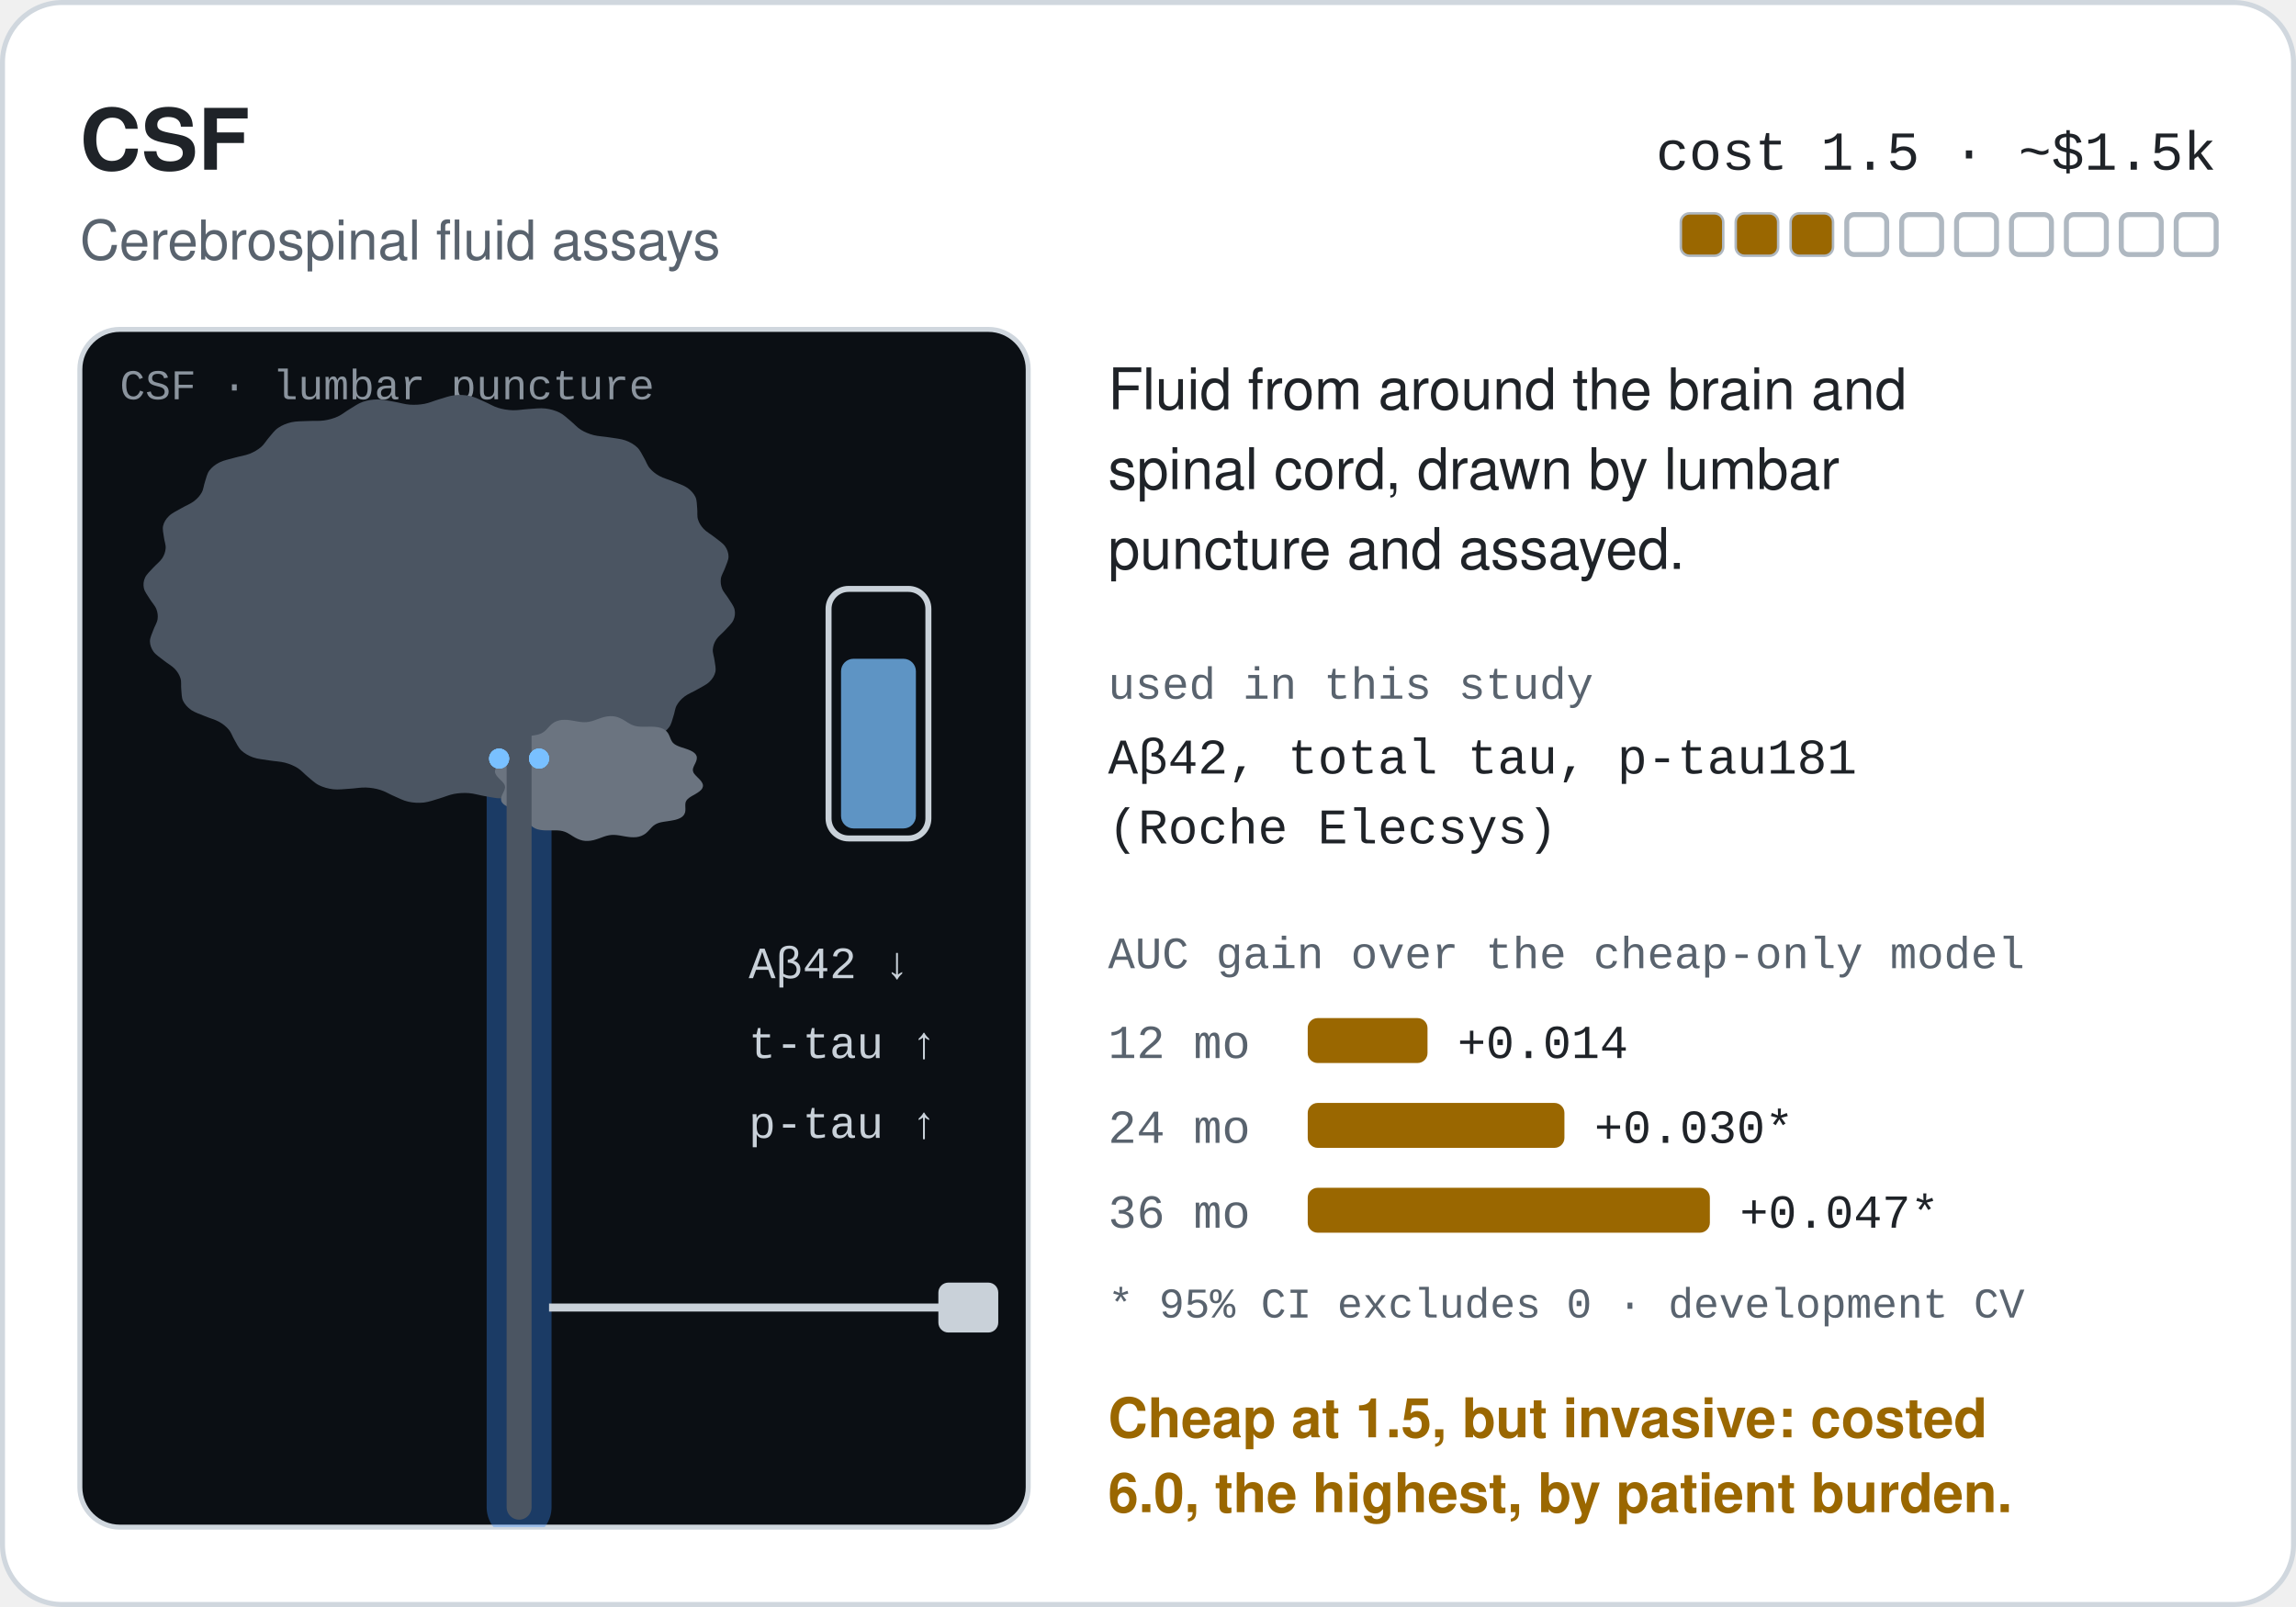
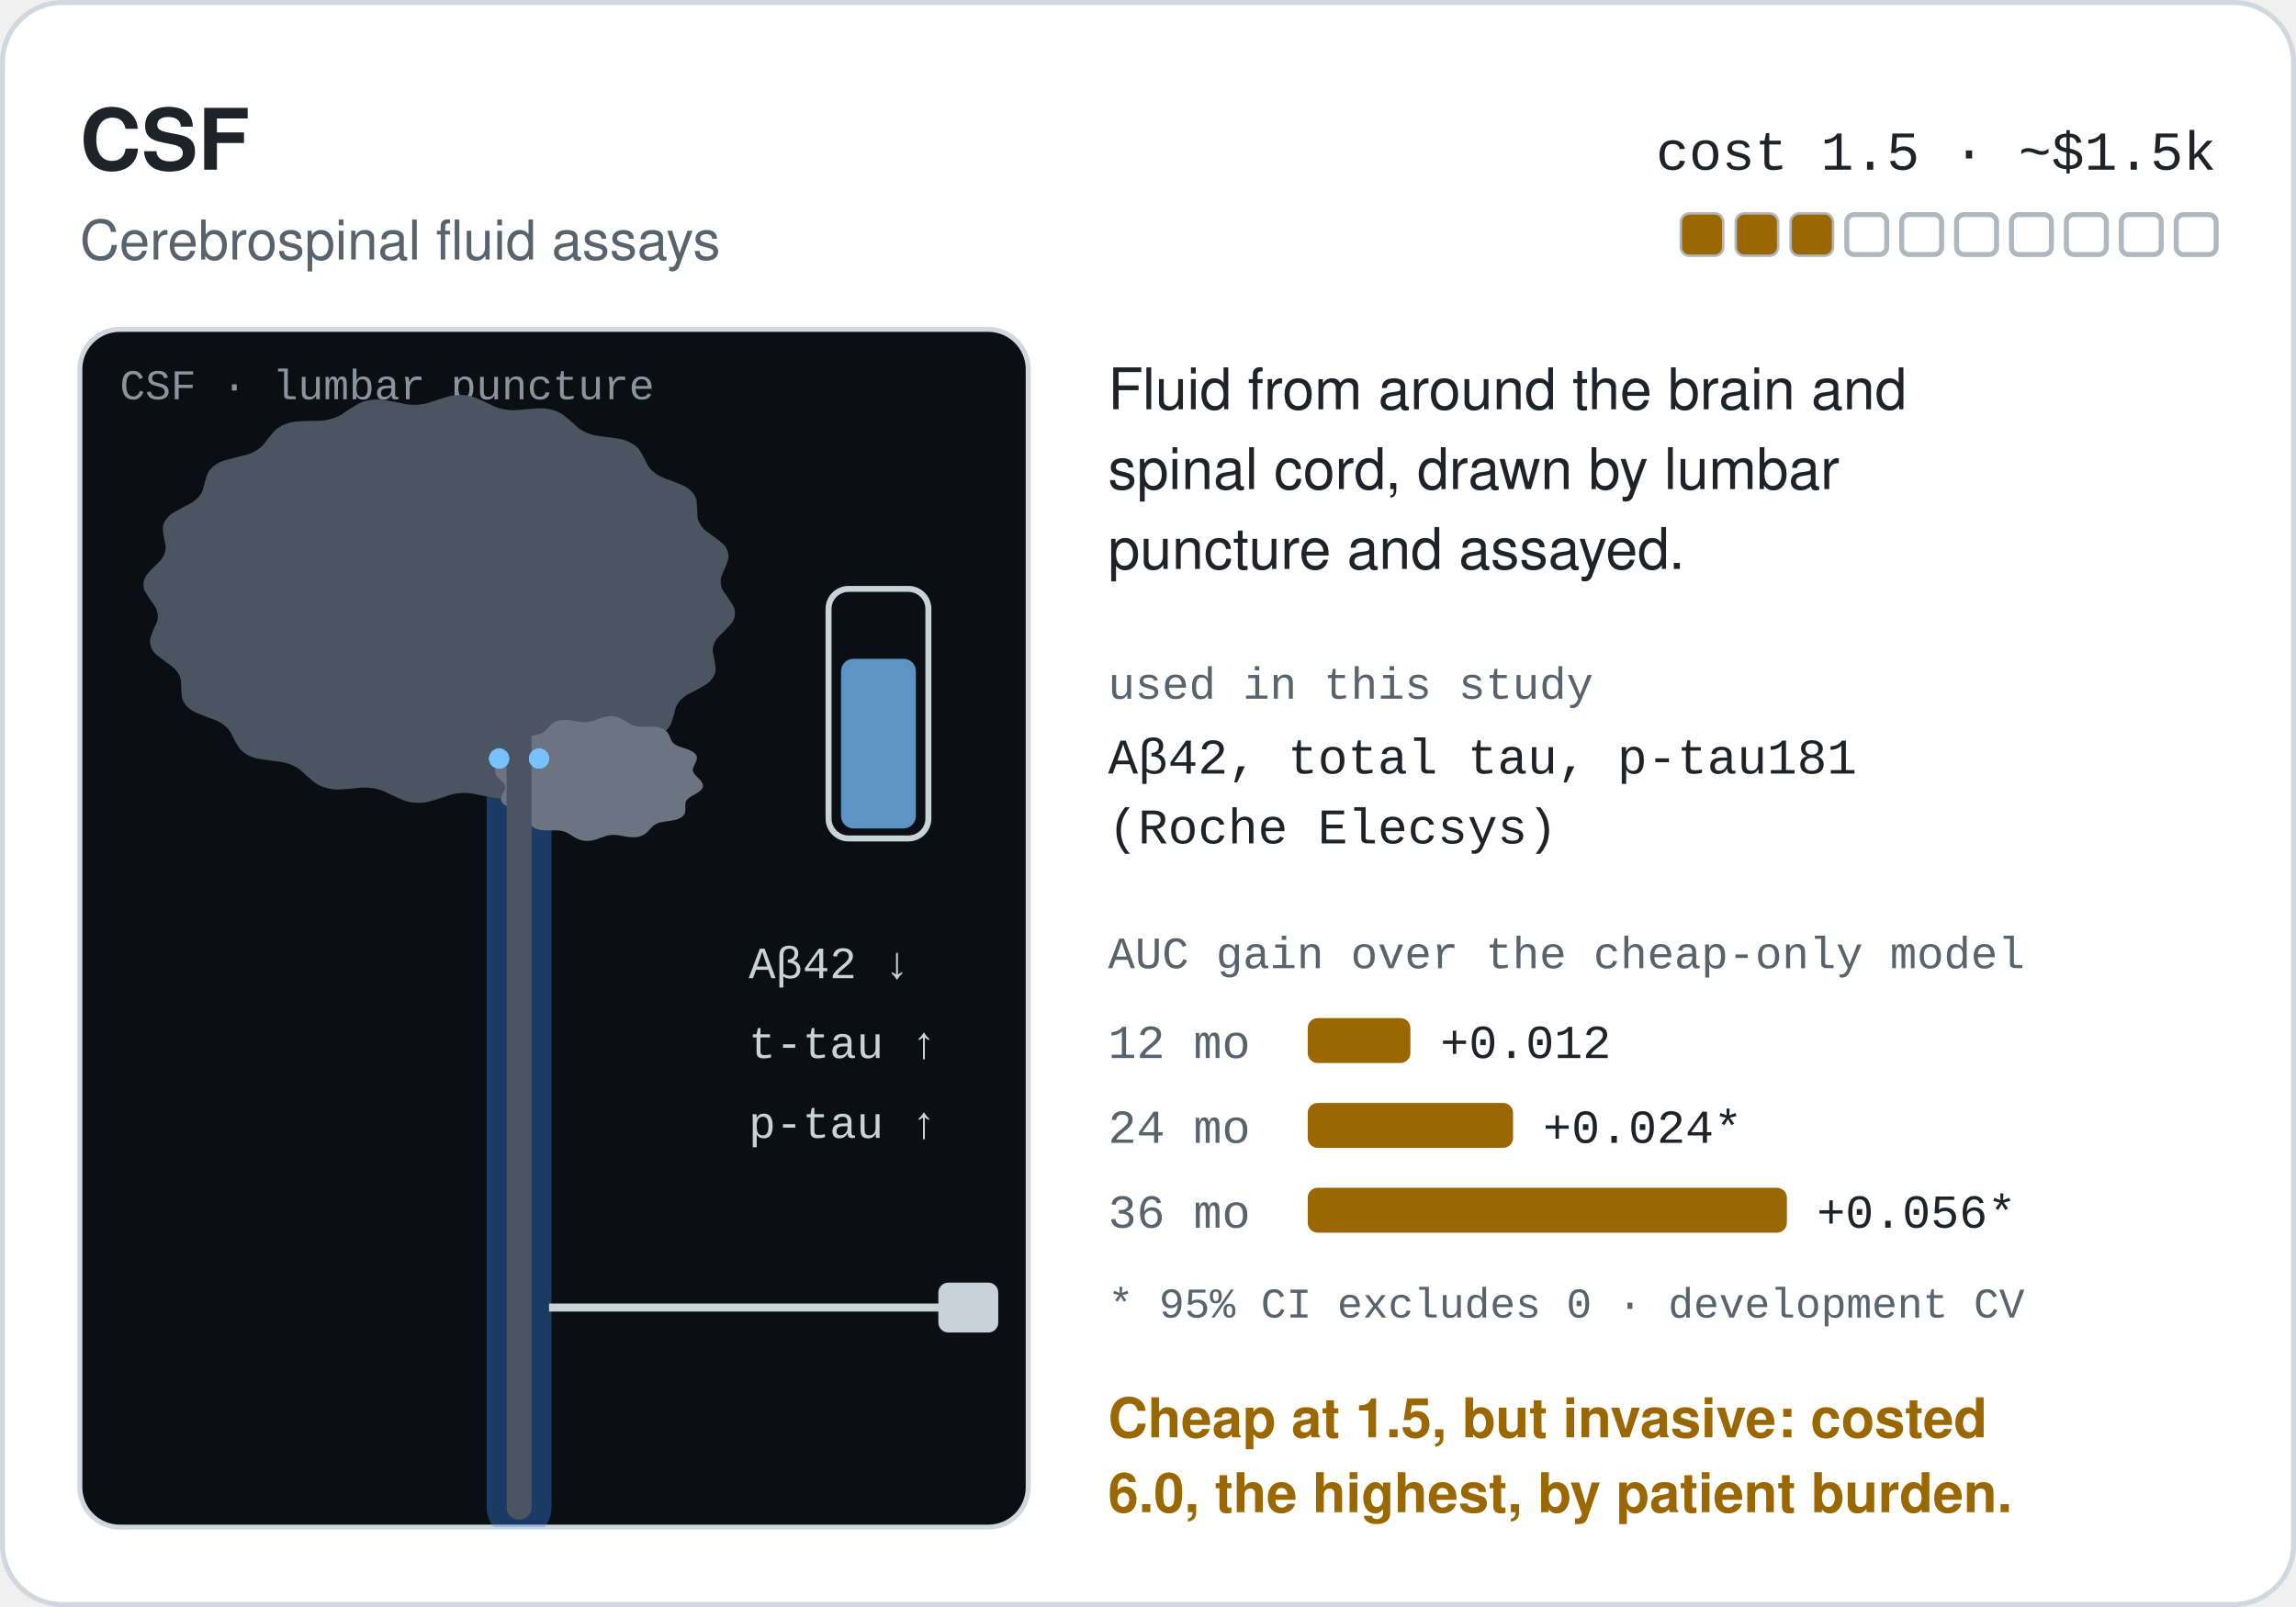
<svg xmlns="http://www.w3.org/2000/svg" width="460" height="322" viewBox="0 0 460 322" role="img" aria-labelledby="t d">
  <style>.s{font-family:-apple-system,BlinkMacSystemFont,"Segoe UI",Helvetica,Arial,sans-serif}.m{font-family:ui-monospace,SFMono-Regular,"SF Mono",Menlo,Consolas,"Liberation Mono",monospace}@media (prefers-reduced-motion:no-preference){@keyframes a0k{0%{opacity:0;transform:scale(.2)}3%{opacity:0;transform:scale(.2)}5%{opacity:1;transform:scale(1)}92%{opacity:1;transform:scale(1)}95%{opacity:0;transform:scale(1)}100%{opacity:0;transform:scale(.2)}}.a0{animation:a0k 10s cubic-bezier(.22,.8,.24,1) infinite;transform-box:fill-box;transform-origin:center}@keyframes a1k{0%{opacity:0;transform:scale(.2)}4.2%{opacity:0;transform:scale(.2)}6.2%{opacity:1;transform:scale(1)}92%{opacity:1;transform:scale(1)}95%{opacity:0;transform:scale(1)}100%{opacity:0;transform:scale(.2)}}.a1{animation:a1k 10s cubic-bezier(.22,.8,.24,1) infinite;transform-box:fill-box;transform-origin:center}@keyframes a2k{0%{opacity:0;transform:scale(.2)}5.4%{opacity:0;transform:scale(.2)}7.4%{opacity:1;transform:scale(1)}92%{opacity:1;transform:scale(1)}95%{opacity:0;transform:scale(1)}100%{opacity:0;transform:scale(.2)}}.a2{animation:a2k 10s cubic-bezier(.22,.8,.24,1) infinite;transform-box:fill-box;transform-origin:center}@keyframes a3k{0%{opacity:0;transform:translateX(70px)}18%{opacity:0;transform:translateX(70px)}19%{opacity:1;transform:translateX(70px)}28%{opacity:1;transform:translateX(0)}92%{opacity:1;transform:translateX(0)}95%{opacity:0;transform:translateX(0)}100%{opacity:0}}.a3{animation:a3k 10s cubic-bezier(.22,.8,.24,1) infinite}@keyframes a4k{0%{transform:scaleY(0);opacity:1}30%{transform:scaleY(0);opacity:1}46%{transform:scaleY(1);opacity:1}92%{transform:scaleY(1);opacity:1}95%{transform:scaleY(1);opacity:0}100%{transform:scaleY(0);opacity:0}}.a4{animation:a4k 10s cubic-bezier(.22,.8,.24,1) infinite;transform-box:fill-box;transform-origin:center bottom}@keyframes a5k{0%{opacity:0}52%{opacity:0}55%{opacity:1}92%{opacity:1}95%{opacity:0}100%{opacity:0}}.a5{animation:a5k 10s cubic-bezier(.22,.8,.24,1) infinite}@keyframes a6k{0%{opacity:0}55%{opacity:0}58%{opacity:1}92%{opacity:1}95%{opacity:0}100%{opacity:0}}.a6{animation:a6k 10s cubic-bezier(.22,.8,.24,1) infinite}@keyframes a7k{0%{opacity:0}58%{opacity:0}61%{opacity:1}92%{opacity:1}95%{opacity:0}100%{opacity:0}}.a7{animation:a7k 10s cubic-bezier(.22,.8,.24,1) infinite}@keyframes a8k{0%{transform:scaleX(0);opacity:1}18%{transform:scaleX(0);opacity:1}23%{transform:scaleX(1);opacity:1}92%{transform:scaleX(1);opacity:1}95%{transform:scaleX(1);opacity:0}100%{transform:scaleX(0);opacity:0}}.a8{animation:a8k 10s cubic-bezier(.22,.8,.24,1) infinite;transform-box:fill-box;transform-origin:left center}@keyframes a9k{0%{opacity:0}21%{opacity:0}24%{opacity:1}92%{opacity:1}95%{opacity:0}100%{opacity:0}}.a9{animation:a9k 10s cubic-bezier(.22,.8,.24,1) infinite}@keyframes a10k{0%{transform:scaleX(0);opacity:1}21%{transform:scaleX(0);opacity:1}26%{transform:scaleX(1);opacity:1}92%{transform:scaleX(1);opacity:1}95%{transform:scaleX(1);opacity:0}100%{transform:scaleX(0);opacity:0}}.a10{animation:a10k 10s cubic-bezier(.22,.8,.24,1) infinite;transform-box:fill-box;transform-origin:left center}@keyframes a11k{0%{opacity:0}24%{opacity:0}27%{opacity:1}92%{opacity:1}95%{opacity:0}100%{opacity:0}}.a11{animation:a11k 10s cubic-bezier(.22,.8,.24,1) infinite}@keyframes a12k{0%{transform:scaleX(0);opacity:1}24%{transform:scaleX(0);opacity:1}29%{transform:scaleX(1);opacity:1}92%{transform:scaleX(1);opacity:1}95%{transform:scaleX(1);opacity:0}100%{transform:scaleX(0);opacity:0}}.a12{animation:a12k 10s cubic-bezier(.22,.8,.24,1) infinite;transform-box:fill-box;transform-origin:left center}@keyframes a13k{0%{opacity:0}27%{opacity:0}30%{opacity:1}92%{opacity:1}95%{opacity:0}100%{opacity:0}}.a13{animation:a13k 10s cubic-bezier(.22,.8,.24,1) infinite}@keyframes a14k{0%{opacity:0}40%{opacity:0}43%{opacity:1}92%{opacity:1}95%{opacity:0}100%{opacity:0}}.a14{animation:a14k 10s cubic-bezier(.22,.8,.24,1) infinite}@keyframes flow{0%{opacity:0;transform:translateY(0)}10%{opacity:.9}90%{opacity:.9}100%{opacity:0;transform:translateY(130px)}}.flow{animation:flow 2.4s linear infinite}}</style>
  <rect x=".5" y=".5" width="459" height="321" rx="12" fill="#ffffff" stroke="#d0d7de" />
  <defs>
    <radialGradient id="warm">
      <stop offset="0" stop-color="#ffdf5d" stop-opacity=".95" />
      <stop offset=".6" stop-color="#f0883e" stop-opacity=".8" />
      <stop offset="1" stop-color="#da3633" stop-opacity=".35" />
    </radialGradient>
    <radialGradient id="cool">
      <stop offset="0" stop-color="#388bfd" stop-opacity=".95" />
      <stop offset="1" stop-color="#388bfd" stop-opacity="0" />
    </radialGradient>
    <clipPath id="vw">
      <rect x="16" y="66" width="190" height="240" rx="8" />
    </clipPath>
  </defs>
  <text x="16" y="34" class="s" font-size="17" fill="#1f2328" text-anchor="start" font-weight="600">CSF</text>
  <text x="16" y="52" class="s" font-size="11" fill="#59636e" text-anchor="start">Cerebrospinal fluid assays</text>
  <text x="444" y="34" class="m" font-size="11" fill="#1f2328" text-anchor="end">cost 1.5 · ~$1.5k</text>
  <rect x="337" y="43" width="8" height="8" rx="1.5" fill="none" stroke="#afb8c1" />
  <rect class="a0" x="337" y="43" width="8" height="8" rx="1.5" fill="#9a6700" />
  <rect x="348" y="43" width="8" height="8" rx="1.5" fill="none" stroke="#afb8c1" />
  <rect class="a1" x="348" y="43" width="8" height="8" rx="1.5" fill="#9a6700" />
  <rect x="359" y="43" width="8" height="8" rx="1.5" fill="none" stroke="#afb8c1" />
  <rect class="a2" x="359" y="43" width="8" height="8" rx="1.5" fill="#9a6700" />
  <rect x="370" y="43" width="8" height="8" rx="1.5" fill="none" stroke="#afb8c1" />
  <rect x="381" y="43" width="8" height="8" rx="1.5" fill="none" stroke="#afb8c1" />
  <rect x="392" y="43" width="8" height="8" rx="1.5" fill="none" stroke="#afb8c1" />
  <rect x="403" y="43" width="8" height="8" rx="1.5" fill="none" stroke="#afb8c1" />
  <rect x="414" y="43" width="8" height="8" rx="1.5" fill="none" stroke="#afb8c1" />
  <rect x="425" y="43" width="8" height="8" rx="1.5" fill="none" stroke="#afb8c1" />
  <rect x="436" y="43" width="8" height="8" rx="1.5" fill="none" stroke="#afb8c1" />
  <rect x="16" y="66" width="190" height="240" rx="8" fill="#0b0f14" stroke="#d0d7de" />
  <g clip-path="url(#vw)">
    <text x="24" y="80" class="m" font-size="8.5" fill="#8b949e" text-anchor="start">CSF · lumbar puncture</text>
    <line x1="104" y1="150" x2="104" y2="302" stroke="#388bfd" stroke-width="13" opacity=".35" stroke-linecap="round" />
    <path d="M146 120C146.42 120.7 147.02 121.43 147.17 122.14C147.33 122.85 147.25 123.59 146.93 124.27C146.62 124.96 145.86 125.61 145.29 126.26C144.71 126.9 143.92 127.49 143.5 128.14C143.09 128.78 142.87 129.42 142.81 130.13C142.75 130.83 143.08 131.61 143.16 132.36C143.25 133.11 143.49 133.93 143.32 134.65C143.15 135.36 142.74 136.04 142.13 136.62C141.53 137.21 140.51 137.67 139.68 138.16C138.85 138.65 137.82 139.04 137.14 139.57C136.46 140.09 135.96 140.66 135.59 141.31C135.22 141.97 135.18 142.78 134.92 143.51C134.67 144.25 134.53 145.08 134.05 145.72C133.57 146.36 132.88 146.92 132.04 147.34C131.2 147.77 130.02 147.99 129.01 148.28C128 148.57 126.85 148.73 125.97 149.08C125.09 149.44 124.36 149.87 123.71 150.41C123.06 150.96 122.66 151.72 122.09 152.36C121.52 153 121.02 153.77 120.27 154.27C119.53 154.78 118.62 155.16 117.63 155.39C116.64 155.62 115.42 155.58 114.33 155.64C113.24 155.7 112.08 155.6 111.08 155.75C110.08 155.9 109.19 156.15 108.34 156.53C107.48 156.92 106.76 157.55 105.92 158.04C105.09 158.53 104.27 159.15 103.34 159.47C102.4 159.8 101.36 159.97 100.32 159.97C99.28 159.98 98.14 159.68 97.07 159.51C96.01 159.33 94.95 158.99 93.93 158.92C92.91 158.85 91.96 158.9 90.97 159.08C89.98 159.26 89.01 159.71 88 160C86.99 160.29 85.93 160.7 84.9 160.81C83.87 160.92 82.8 160.86 81.81 160.64C80.81 160.43 79.86 159.9 78.93 159.51C77.99 159.11 77.14 158.56 76.2 158.28C75.27 157.99 74.33 157.84 73.31 157.8C72.29 157.76 71.17 157.98 70.08 158.04C68.99 158.1 67.79 158.27 66.76 158.15C65.73 158.03 64.75 157.75 63.9 157.33C63.05 156.91 62.38 156.21 61.67 155.64C60.96 155.07 60.39 154.36 59.63 153.89C58.87 153.42 58.05 153.08 57.09 152.82C56.14 152.57 54.97 152.54 53.91 152.36C52.84 152.18 51.64 152.09 50.71 151.76C49.78 151.43 48.97 150.95 48.35 150.37C47.73 149.79 47.41 148.98 46.99 148.28C46.57 147.59 46.35 146.8 45.83 146.19C45.32 145.58 44.69 145.07 43.9 144.63C43.11 144.18 42.01 143.91 41.08 143.51C40.14 143.12 39.04 142.77 38.3 142.26C37.57 141.74 37.01 141.12 36.68 140.43C36.35 139.75 36.41 138.91 36.32 138.16C36.23 137.41 36.38 136.61 36.16 135.92C35.95 135.23 35.58 134.62 35.02 134.02C34.47 133.43 33.55 132.94 32.84 132.36C32.13 131.79 31.23 131.22 30.76 130.58C30.3 129.93 30.05 129.22 30.04 128.5C30.03 127.78 30.46 126.99 30.71 126.26C30.97 125.52 31.46 124.79 31.57 124.09C31.67 123.39 31.59 122.73 31.33 122.05C31.07 121.37 30.42 120.7 30 120C29.58 119.3 28.98 118.57 28.83 117.86C28.67 117.15 28.75 116.41 29.07 115.73C29.38 115.04 30.14 114.39 30.71 113.74C31.29 113.1 32.08 112.51 32.5 111.86C32.91 111.22 33.13 110.58 33.19 109.87C33.25 109.17 32.92 108.39 32.84 107.64C32.75 106.89 32.51 106.07 32.68 105.35C32.85 104.64 33.26 103.96 33.87 103.38C34.47 102.79 35.49 102.33 36.32 101.84C37.15 101.35 38.18 100.96 38.86 100.43C39.54 99.91 40.04 99.34 40.41 98.69C40.78 98.03 40.82 97.22 41.08 96.49C41.33 95.75 41.47 94.92 41.95 94.28C42.43 93.64 43.12 93.08 43.96 92.66C44.8 92.23 45.98 92.01 46.99 91.72C48 91.43 49.15 91.27 50.03 90.92C50.91 90.56 51.64 90.13 52.29 89.59C52.94 89.04 53.34 88.28 53.91 87.64C54.48 87 54.98 86.23 55.73 85.73C56.47 85.22 57.38 84.84 58.37 84.61C59.36 84.38 60.58 84.42 61.67 84.36C62.76 84.3 63.92 84.4 64.92 84.25C65.92 84.1 66.81 83.85 67.66 83.47C68.52 83.08 69.24 82.45 70.08 81.96C70.91 81.47 71.73 80.85 72.66 80.53C73.6 80.2 74.64 80.03 75.68 80.03C76.72 80.02 77.86 80.32 78.93 80.49C79.99 80.67 81.05 81.01 82.07 81.08C83.09 81.15 84.04 81.1 85.03 80.92C86.02 80.74 86.99 80.29 88 80C89.01 79.71 90.07 79.3 91.1 79.19C92.13 79.08 93.2 79.14 94.19 79.36C95.19 79.57 96.14 80.1 97.07 80.49C98.01 80.89 98.86 81.44 99.8 81.72C100.73 82.01 101.67 82.16 102.69 82.2C103.71 82.24 104.83 82.02 105.92 81.96C107.01 81.9 108.21 81.73 109.24 81.85C110.27 81.97 111.25 82.25 112.1 82.67C112.95 83.09 113.62 83.79 114.33 84.36C115.04 84.93 115.61 85.64 116.37 86.11C117.13 86.58 117.95 86.92 118.91 87.18C119.86 87.43 121.03 87.46 122.09 87.64C123.16 87.82 124.36 87.91 125.29 88.24C126.22 88.57 127.03 89.05 127.65 89.63C128.27 90.21 128.59 91.02 129.01 91.72C129.43 92.41 129.65 93.2 130.17 93.81C130.68 94.42 131.31 94.93 132.1 95.37C132.89 95.82 133.99 96.09 134.92 96.49C135.86 96.88 136.96 97.23 137.7 97.74C138.43 98.26 138.99 98.88 139.32 99.57C139.65 100.25 139.59 101.09 139.68 101.84C139.77 102.59 139.62 103.39 139.84 104.08C140.05 104.77 140.42 105.38 140.98 105.98C141.53 106.57 142.45 107.06 143.16 107.64C143.87 108.21 144.77 108.78 145.24 109.42C145.7 110.07 145.95 110.78 145.96 111.5C145.97 112.22 145.54 113.01 145.29 113.74C145.03 114.48 144.54 115.21 144.43 115.91C144.33 116.61 144.41 117.27 144.67 117.95C144.93 118.63 145.58 119.3 146 120Z" fill="#4b5562" />
    <path d="M140 156C140.2 156.21 140.42 156.43 140.56 156.65C140.7 156.87 140.81 157.09 140.84 157.31C140.86 157.53 140.81 157.76 140.69 157.97C140.58 158.18 140.37 158.38 140.14 158.57C139.91 158.76 139.6 158.93 139.32 159.11C139.04 159.28 138.72 159.43 138.46 159.6C138.21 159.76 137.96 159.92 137.78 160.1C137.61 160.27 137.48 160.45 137.4 160.65C137.32 160.85 137.31 161.06 137.3 161.29C137.28 161.51 137.33 161.76 137.32 162C137.32 162.24 137.33 162.5 137.27 162.73C137.2 162.96 137.11 163.19 136.95 163.39C136.79 163.59 136.56 163.76 136.28 163.91C136.01 164.06 135.66 164.17 135.3 164.27C134.94 164.36 134.53 164.42 134.14 164.49C133.76 164.55 133.35 164.59 132.99 164.66C132.63 164.72 132.29 164.78 131.99 164.88C131.69 164.98 131.43 165.1 131.2 165.25C130.96 165.39 130.77 165.58 130.57 165.77C130.37 165.96 130.2 166.19 130 166.39C129.8 166.6 129.59 166.82 129.35 167.01C129.1 167.19 128.83 167.36 128.52 167.48C128.22 167.61 127.87 167.69 127.51 167.74C127.15 167.78 126.75 167.77 126.36 167.75C125.97 167.72 125.56 167.65 125.18 167.59C124.79 167.53 124.4 167.44 124.04 167.39C123.67 167.34 123.32 167.29 122.98 167.29C122.64 167.28 122.32 167.31 121.99 167.37C121.66 167.42 121.35 167.53 121.02 167.63C120.68 167.74 120.35 167.88 120 168C119.65 168.12 119.29 168.25 118.92 168.34C118.56 168.42 118.18 168.49 117.81 168.5C117.44 168.52 117.07 168.49 116.72 168.42C116.37 168.35 116.04 168.22 115.72 168.08C115.4 167.95 115.11 167.76 114.82 167.59C114.54 167.42 114.28 167.23 114 167.08C113.73 166.92 113.47 166.78 113.17 166.67C112.88 166.56 112.58 166.49 112.25 166.44C111.92 166.39 111.56 166.39 111.19 166.38C110.81 166.37 110.4 166.4 110 166.39C109.6 166.39 109.17 166.4 108.79 166.36C108.4 166.32 108.01 166.27 107.69 166.17C107.36 166.07 107.06 165.93 106.82 165.77C106.57 165.6 106.38 165.39 106.22 165.18C106.06 164.97 105.97 164.72 105.86 164.49C105.75 164.25 105.68 164.01 105.57 163.79C105.46 163.58 105.36 163.37 105.2 163.19C105.03 163.01 104.84 162.86 104.59 162.72C104.34 162.58 104.04 162.46 103.72 162.34C103.4 162.22 103.02 162.12 102.68 162C102.34 161.88 101.96 161.76 101.66 161.61C101.35 161.46 101.06 161.3 100.86 161.11C100.66 160.93 100.51 160.72 100.44 160.5C100.37 160.29 100.38 160.05 100.42 159.82C100.46 159.58 100.58 159.34 100.68 159.11C100.78 158.87 100.93 158.64 101.01 158.42C101.1 158.2 101.18 157.99 101.19 157.79C101.19 157.58 101.15 157.39 101.06 157.19C100.96 157 100.79 156.81 100.61 156.61C100.44 156.41 100.2 156.21 100 156C99.8 155.79 99.58 155.57 99.44 155.35C99.3 155.13 99.19 154.91 99.16 154.69C99.14 154.47 99.19 154.24 99.31 154.03C99.42 153.82 99.63 153.62 99.86 153.43C100.09 153.24 100.4 153.07 100.68 152.89C100.96 152.72 101.28 152.57 101.54 152.4C101.79 152.24 102.04 152.08 102.22 151.9C102.39 151.73 102.52 151.55 102.6 151.35C102.68 151.15 102.69 150.94 102.7 150.71C102.72 150.49 102.67 150.24 102.68 150C102.68 149.76 102.67 149.5 102.73 149.27C102.8 149.04 102.89 148.81 103.05 148.61C103.21 148.41 103.44 148.24 103.72 148.09C103.99 147.94 104.34 147.83 104.7 147.73C105.06 147.64 105.47 147.58 105.86 147.51C106.24 147.45 106.65 147.41 107.01 147.34C107.37 147.28 107.71 147.22 108.01 147.12C108.31 147.02 108.57 146.9 108.8 146.75C109.04 146.61 109.23 146.42 109.43 146.23C109.63 146.04 109.8 145.81 110 145.61C110.2 145.4 110.41 145.18 110.65 144.99C110.9 144.81 111.17 144.64 111.48 144.52C111.78 144.39 112.13 144.31 112.49 144.26C112.85 144.22 113.25 144.23 113.64 144.25C114.03 144.28 114.44 144.35 114.82 144.41C115.21 144.47 115.6 144.56 115.96 144.61C116.33 144.66 116.68 144.71 117.02 144.71C117.36 144.72 117.68 144.69 118.01 144.63C118.34 144.58 118.65 144.47 118.98 144.37C119.32 144.26 119.65 144.12 120 144C120.35 143.88 120.71 143.75 121.08 143.66C121.44 143.58 121.82 143.51 122.19 143.5C122.56 143.48 122.93 143.51 123.28 143.58C123.63 143.65 123.96 143.78 124.28 143.92C124.6 144.05 124.89 144.24 125.18 144.41C125.46 144.58 125.72 144.77 126 144.92C126.27 145.08 126.53 145.22 126.83 145.33C127.12 145.44 127.42 145.51 127.75 145.56C128.08 145.61 128.44 145.61 128.81 145.62C129.19 145.63 129.6 145.6 130 145.61C130.4 145.61 130.83 145.6 131.21 145.64C131.6 145.68 131.99 145.73 132.31 145.83C132.64 145.93 132.94 146.07 133.18 146.23C133.43 146.4 133.62 146.61 133.78 146.82C133.94 147.03 134.03 147.28 134.14 147.51C134.25 147.75 134.32 147.99 134.43 148.21C134.54 148.42 134.64 148.63 134.8 148.81C134.97 148.99 135.16 149.14 135.41 149.28C135.66 149.42 135.96 149.54 136.28 149.66C136.6 149.78 136.98 149.88 137.32 150C137.66 150.12 138.04 150.24 138.34 150.39C138.65 150.54 138.94 150.7 139.14 150.89C139.34 151.07 139.49 151.28 139.56 151.5C139.63 151.71 139.62 151.95 139.58 152.18C139.54 152.42 139.42 152.66 139.32 152.89C139.22 153.13 139.07 153.36 138.99 153.58C138.9 153.8 138.82 154.01 138.81 154.21C138.81 154.42 138.85 154.61 138.94 154.81C139.04 155 139.21 155.19 139.39 155.39C139.56 155.59 139.8 155.79 140 156Z" fill="#6b7480" />
    <line x1="104" y1="146" x2="104" y2="302" stroke="#4b5562" stroke-width="5" stroke-linecap="round" />
    <circle class="flow" style="animation-delay:-0.0s" cx="100" cy="152" r="2" fill="#79c0ff" opacity=".9" />
    <circle class="flow" style="animation-delay:-0.3s" cx="108" cy="152" r="2" fill="#79c0ff" opacity=".9" />
    <circle class="flow" style="animation-delay:-0.6s" cx="100" cy="152" r="2" fill="#79c0ff" opacity=".9" />
    <circle class="flow" style="animation-delay:-0.9s" cx="108" cy="152" r="2" fill="#79c0ff" opacity=".9" />
    <circle class="flow" style="animation-delay:-1.2s" cx="100" cy="152" r="2" fill="#79c0ff" opacity=".9" />
    <circle class="flow" style="animation-delay:-1.5s" cx="108" cy="152" r="2" fill="#79c0ff" opacity=".9" />
    <circle class="flow" style="animation-delay:-1.8s" cx="100" cy="152" r="2" fill="#79c0ff" opacity=".9" />
    <circle class="flow" style="animation-delay:-2.1s" cx="108" cy="152" r="2" fill="#79c0ff" opacity=".9" />
    <g class="a3">
      <line x1="110" y1="262" x2="196" y2="262" stroke="#c9d1d9" stroke-width="1.6" />
      <rect x="188" y="257" width="12" height="10" rx="2" fill="#c9d1d9" />
    </g>
    <rect x="166" y="118" width="20" height="50" rx="4" fill="none" stroke="#c9d1d9" stroke-width="1.2" />
    <rect class="a4" x="168.5" y="132" width="15" height="34" rx="2.5" fill="#79c0ff" opacity=".75" />
    <g class="a5">
      <text x="150" y="196" class="m" font-size="9" fill="#c9d1d9" text-anchor="start">Aβ42 ↓</text>
    </g>
    <g class="a6">
      <text x="150" y="212" class="m" font-size="9" fill="#c9d1d9" text-anchor="start">t-tau ↑</text>
    </g>
    <g class="a7">
      <text x="150" y="228" class="m" font-size="9" fill="#c9d1d9" text-anchor="start">p-tau ↑</text>
    </g>
  </g>
  <text x="222" y="82" class="s" font-size="11.5" fill="#1f2328" text-anchor="start">Fluid from around the brain and</text>
  <text x="222" y="98" class="s" font-size="11.5" fill="#1f2328" text-anchor="start">spinal cord, drawn by lumbar</text>
  <text x="222" y="114" class="s" font-size="11.5" fill="#1f2328" text-anchor="start">puncture and assayed.</text>
  <text x="222" y="140" class="m" font-size="9" fill="#59636e" text-anchor="start">used in this study</text>
  <text x="222" y="155" class="m" font-size="10" fill="#1f2328" text-anchor="start">Aβ42, total tau, p-tau181</text>
  <text x="222" y="169" class="m" font-size="10" fill="#1f2328" text-anchor="start">(Roche Elecsys)</text>
  <text x="222" y="194" class="m" font-size="9" fill="#59636e" text-anchor="start">AUC gain over the cheap-only model</text>
  <text x="222" y="212" class="m" font-size="9.5" fill="#59636e" text-anchor="start">12 mo</text>
-   <rect class="a8" x="262" y="204" width="24" height="9" rx="2" fill="#9a6700" />
+   <rect class="a8" x="262" y="204" width="20.57" height="9" rx="2" fill="#9a6700" />
  <g class="a9">
-     <text x="292" y="212" class="m" font-size="9.5" fill="#1f2328" text-anchor="start">+0.014</text>
+     <text x="288.57" y="212" class="m" font-size="9.5" fill="#1f2328" text-anchor="start">+0.012</text>
  </g>
  <text x="222" y="229" class="m" font-size="9.5" fill="#59636e" text-anchor="start">24 mo</text>
-   <rect class="a10" x="262" y="221" width="51.43" height="9" rx="2" fill="#9a6700" />
+   <rect class="a10" x="262" y="221" width="41.14" height="9" rx="2" fill="#9a6700" />
  <g class="a11">
-     <text x="319.43" y="229" class="m" font-size="9.5" fill="#1f2328" text-anchor="start">+0.030*</text>
+     <text x="309.14" y="229" class="m" font-size="9.5" fill="#1f2328" text-anchor="start">+0.024*</text>
  </g>
  <text x="222" y="246" class="m" font-size="9.5" fill="#59636e" text-anchor="start">36 mo</text>
-   <rect class="a12" x="262" y="238" width="80.57" height="9" rx="2" fill="#9a6700" />
+   <rect class="a12" x="262" y="238" width="96" height="9" rx="2" fill="#9a6700" />
  <g class="a13">
-     <text x="348.57" y="246" class="m" font-size="9.5" fill="#1f2328" text-anchor="start">+0.047*</text>
+     <text x="364" y="246" class="m" font-size="9.5" fill="#1f2328" text-anchor="start">+0.056*</text>
  </g>
  <text x="222" y="264" class="m" font-size="8.5" fill="#59636e" text-anchor="start">* 95% CI excludes 0 · development CV</text>
  <g class="a14">
    <text x="222" y="288" class="s" font-size="11" fill="#9a6700" text-anchor="start" font-weight="600">Cheap at 1.5, but invasive: costed</text>
    <text x="222" y="303" class="s" font-size="11" fill="#9a6700" text-anchor="start" font-weight="600">6.0, the highest, by patient burden.</text>
  </g>
</svg>
